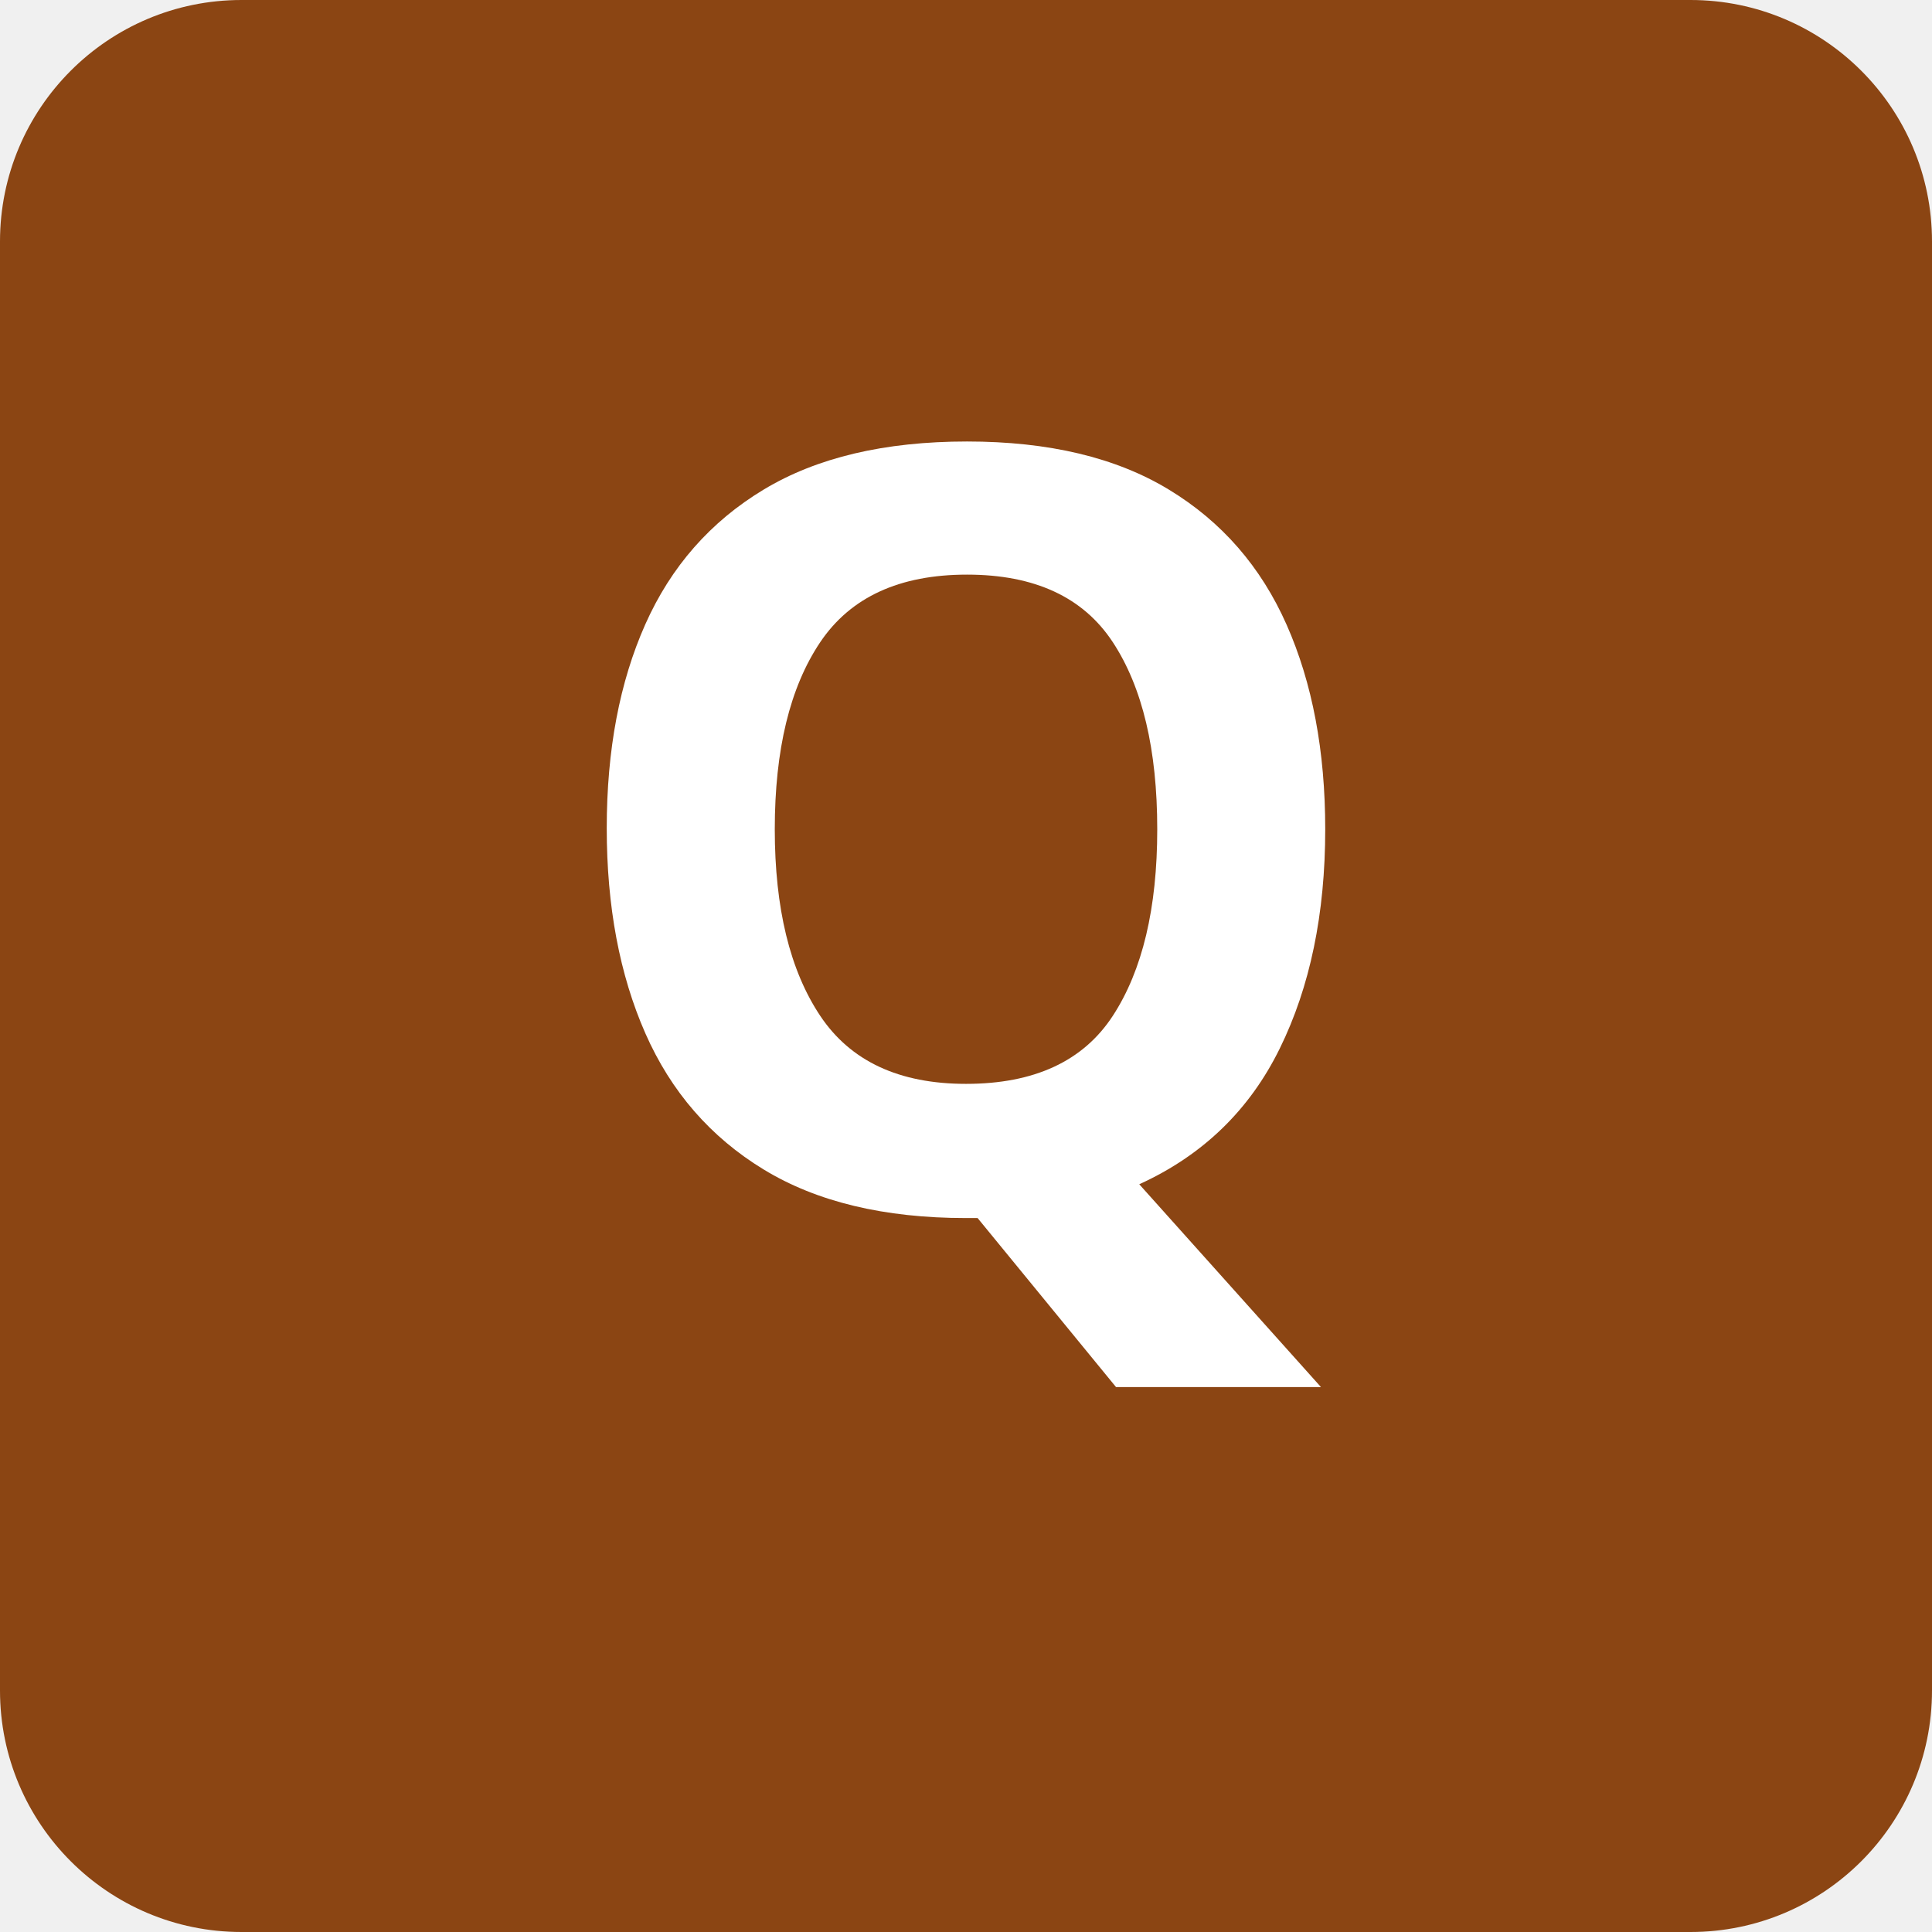
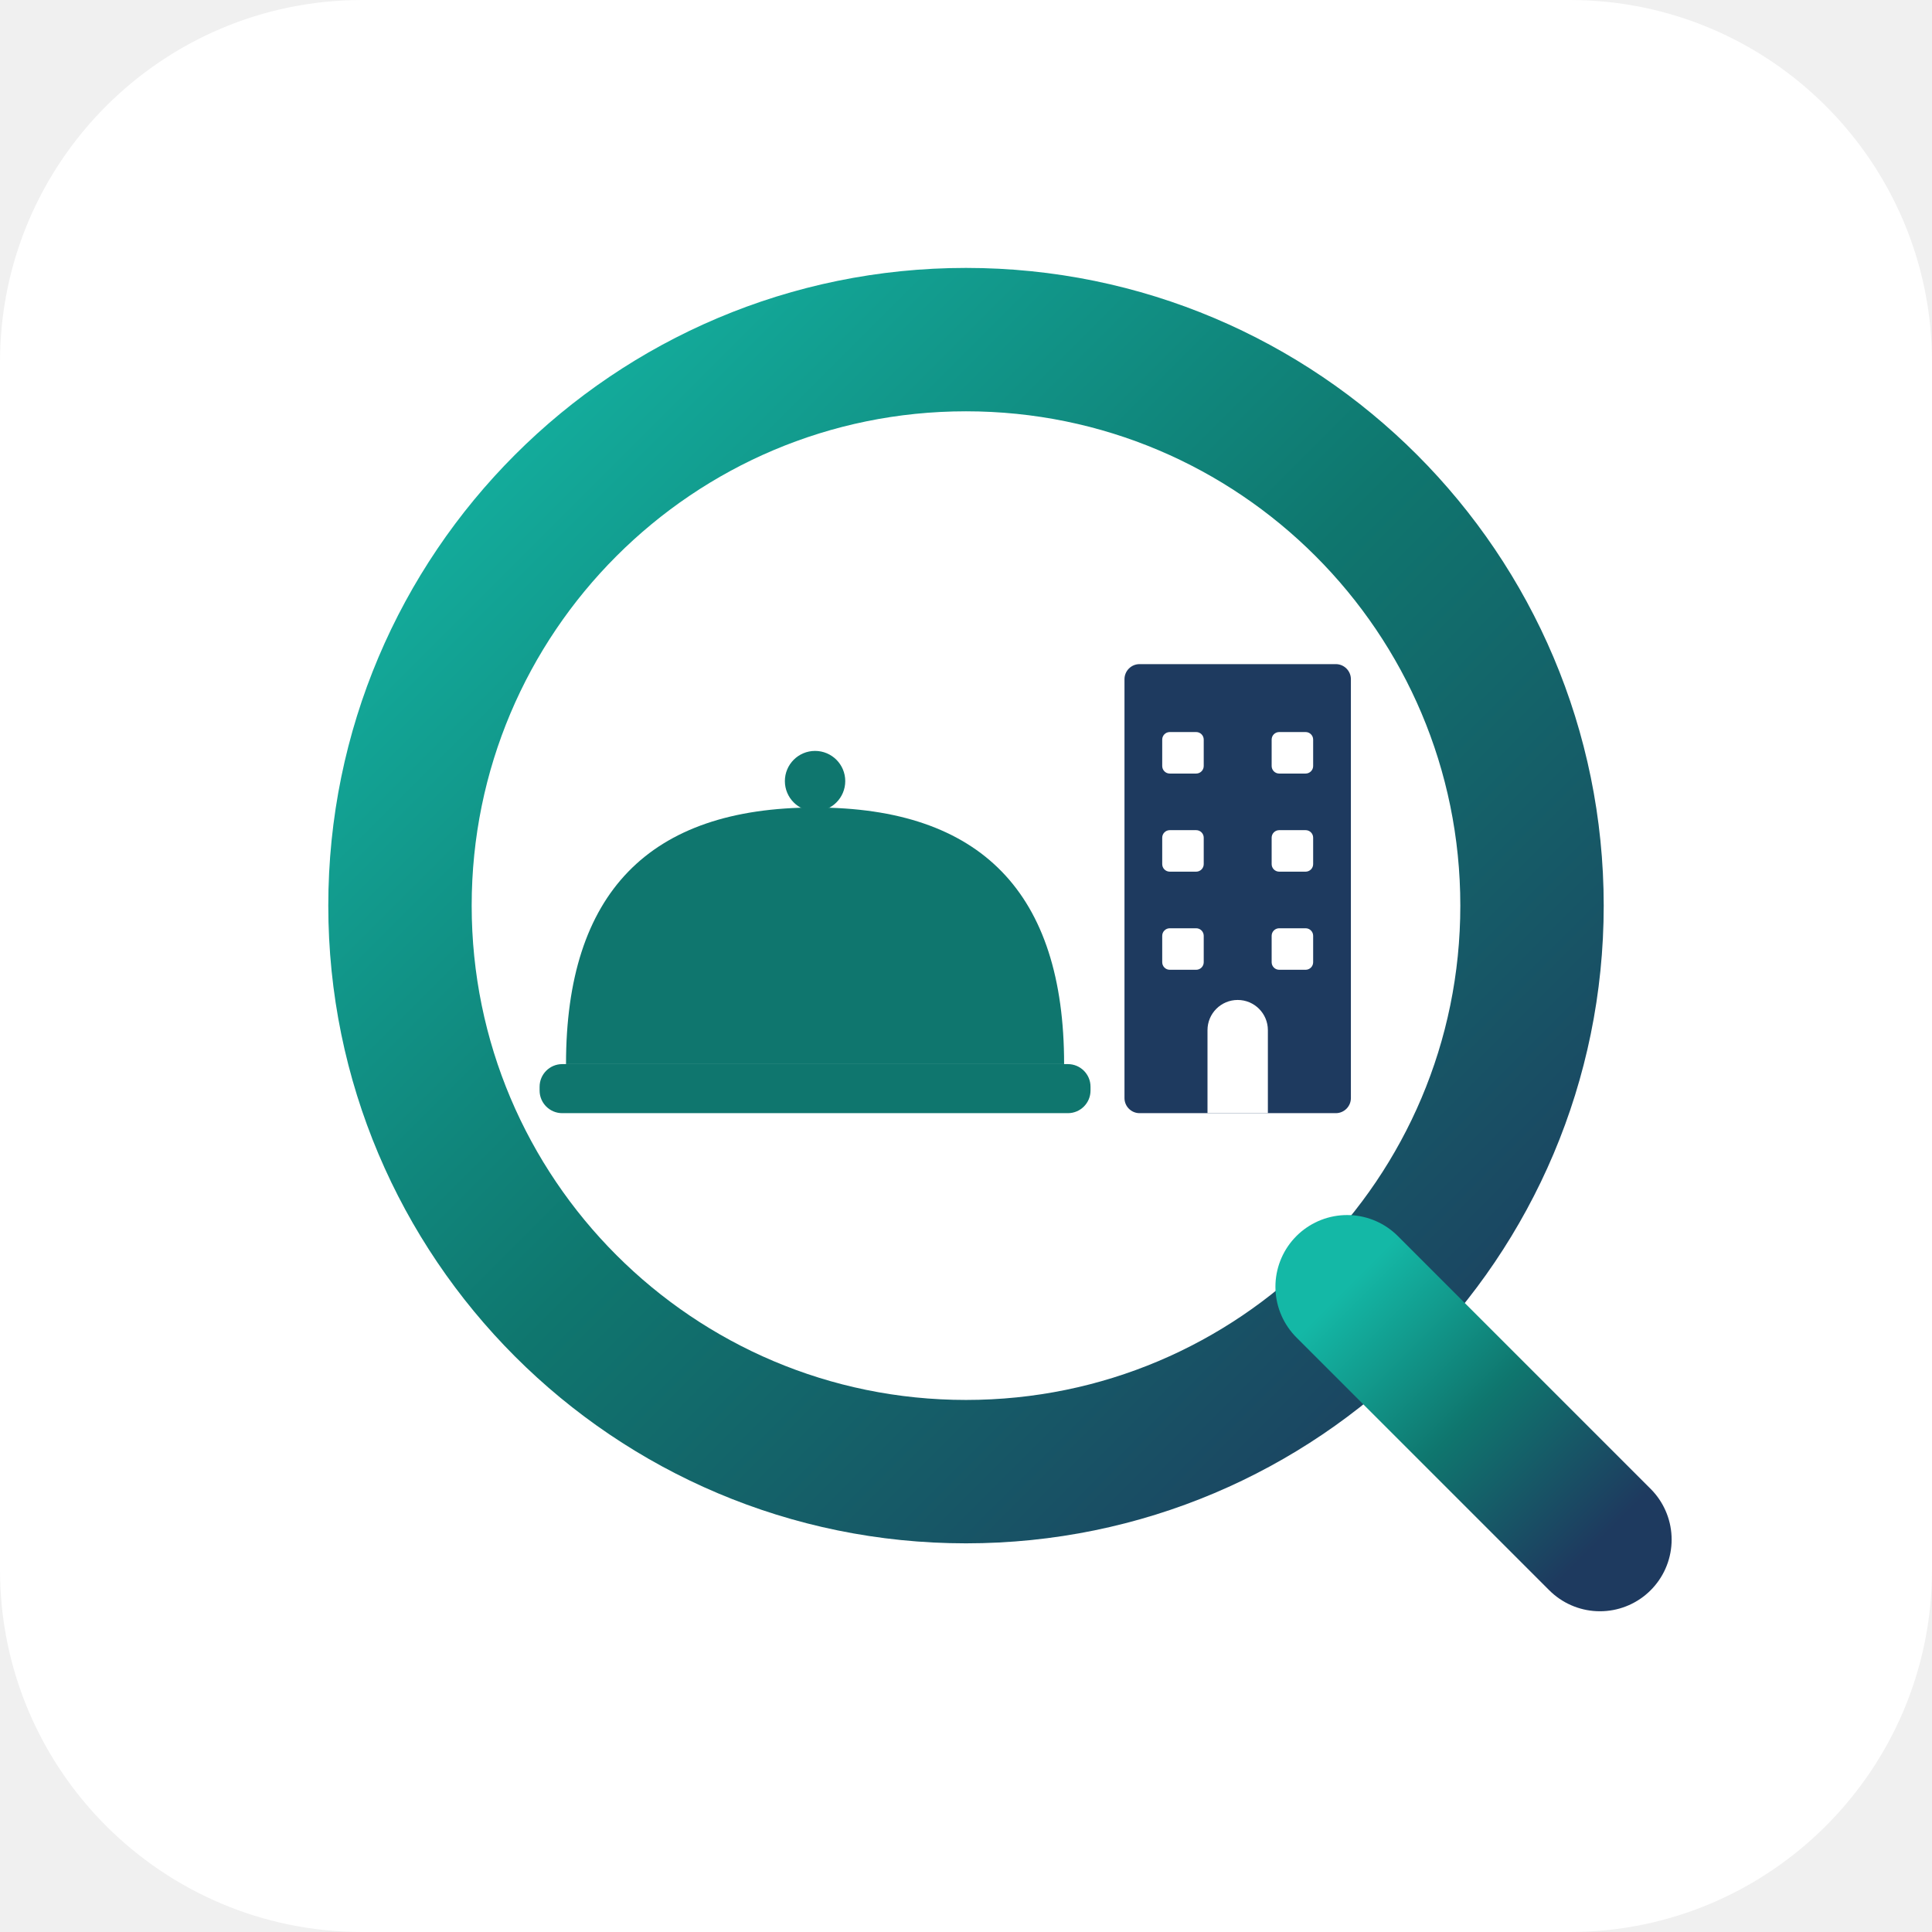
<svg xmlns="http://www.w3.org/2000/svg" viewBox="0 0 512 512">
-   <rect width="512" height="512" rx="64" fill="#8B4513" />
-   <text x="256" y="320" font-family="system-ui, sans-serif" font-size="280" font-weight="bold" fill="white" text-anchor="middle">Q</text>
+   <defs>
+     <linearGradient id="q" x1="0" y1="0" x2="1" y2="1">
+       <stop offset="0" stop-color="#14b8a6" />
+       <stop offset="0.5" stop-color="#0f766e" />
+       <stop offset="1" stop-color="#1e3a5f" />
+     </linearGradient>
+   </defs>
+   <rect width="512" height="512" rx="96" fill="#ffffff" />
+   <circle cx="256" cy="240" r="150" fill="none" stroke="url(#q)" stroke-width="38" />
+   <path d="M357 341 L424 408" fill="none" stroke="url(#q)" stroke-width="38" stroke-linecap="round" />
+   <path d="M150 282 Q150 214 216 214 Q282 214 282 282 Z" fill="#0f766e" />
+   <circle cx="216" cy="207" r="8" fill="#0f766e" />
+   <rect x="143" y="282" width="146" height="13" rx="6" fill="#0f766e" />
+   <rect x="298" y="176" width="60" height="119" rx="4" fill="#1e3a5f" />
+   <rect x="308" y="194" width="11" height="11" rx="2" fill="#ffffff" />
+   <rect x="337" y="194" width="11" height="11" rx="2" fill="#ffffff" />
+   <rect x="308" y="220" width="11" height="11" rx="2" fill="#ffffff" />
+   <rect x="337" y="220" width="11" height="11" rx="2" fill="#ffffff" />
+   <rect x="308" y="246" width="11" height="11" rx="2" fill="#ffffff" />
+   <rect x="337" y="246" width="11" height="11" rx="2" fill="#ffffff" />
+   <path d="M320 295 v-22 a8 8 0 0 1 16 0 v22 z" fill="#ffffff" />
</svg>
